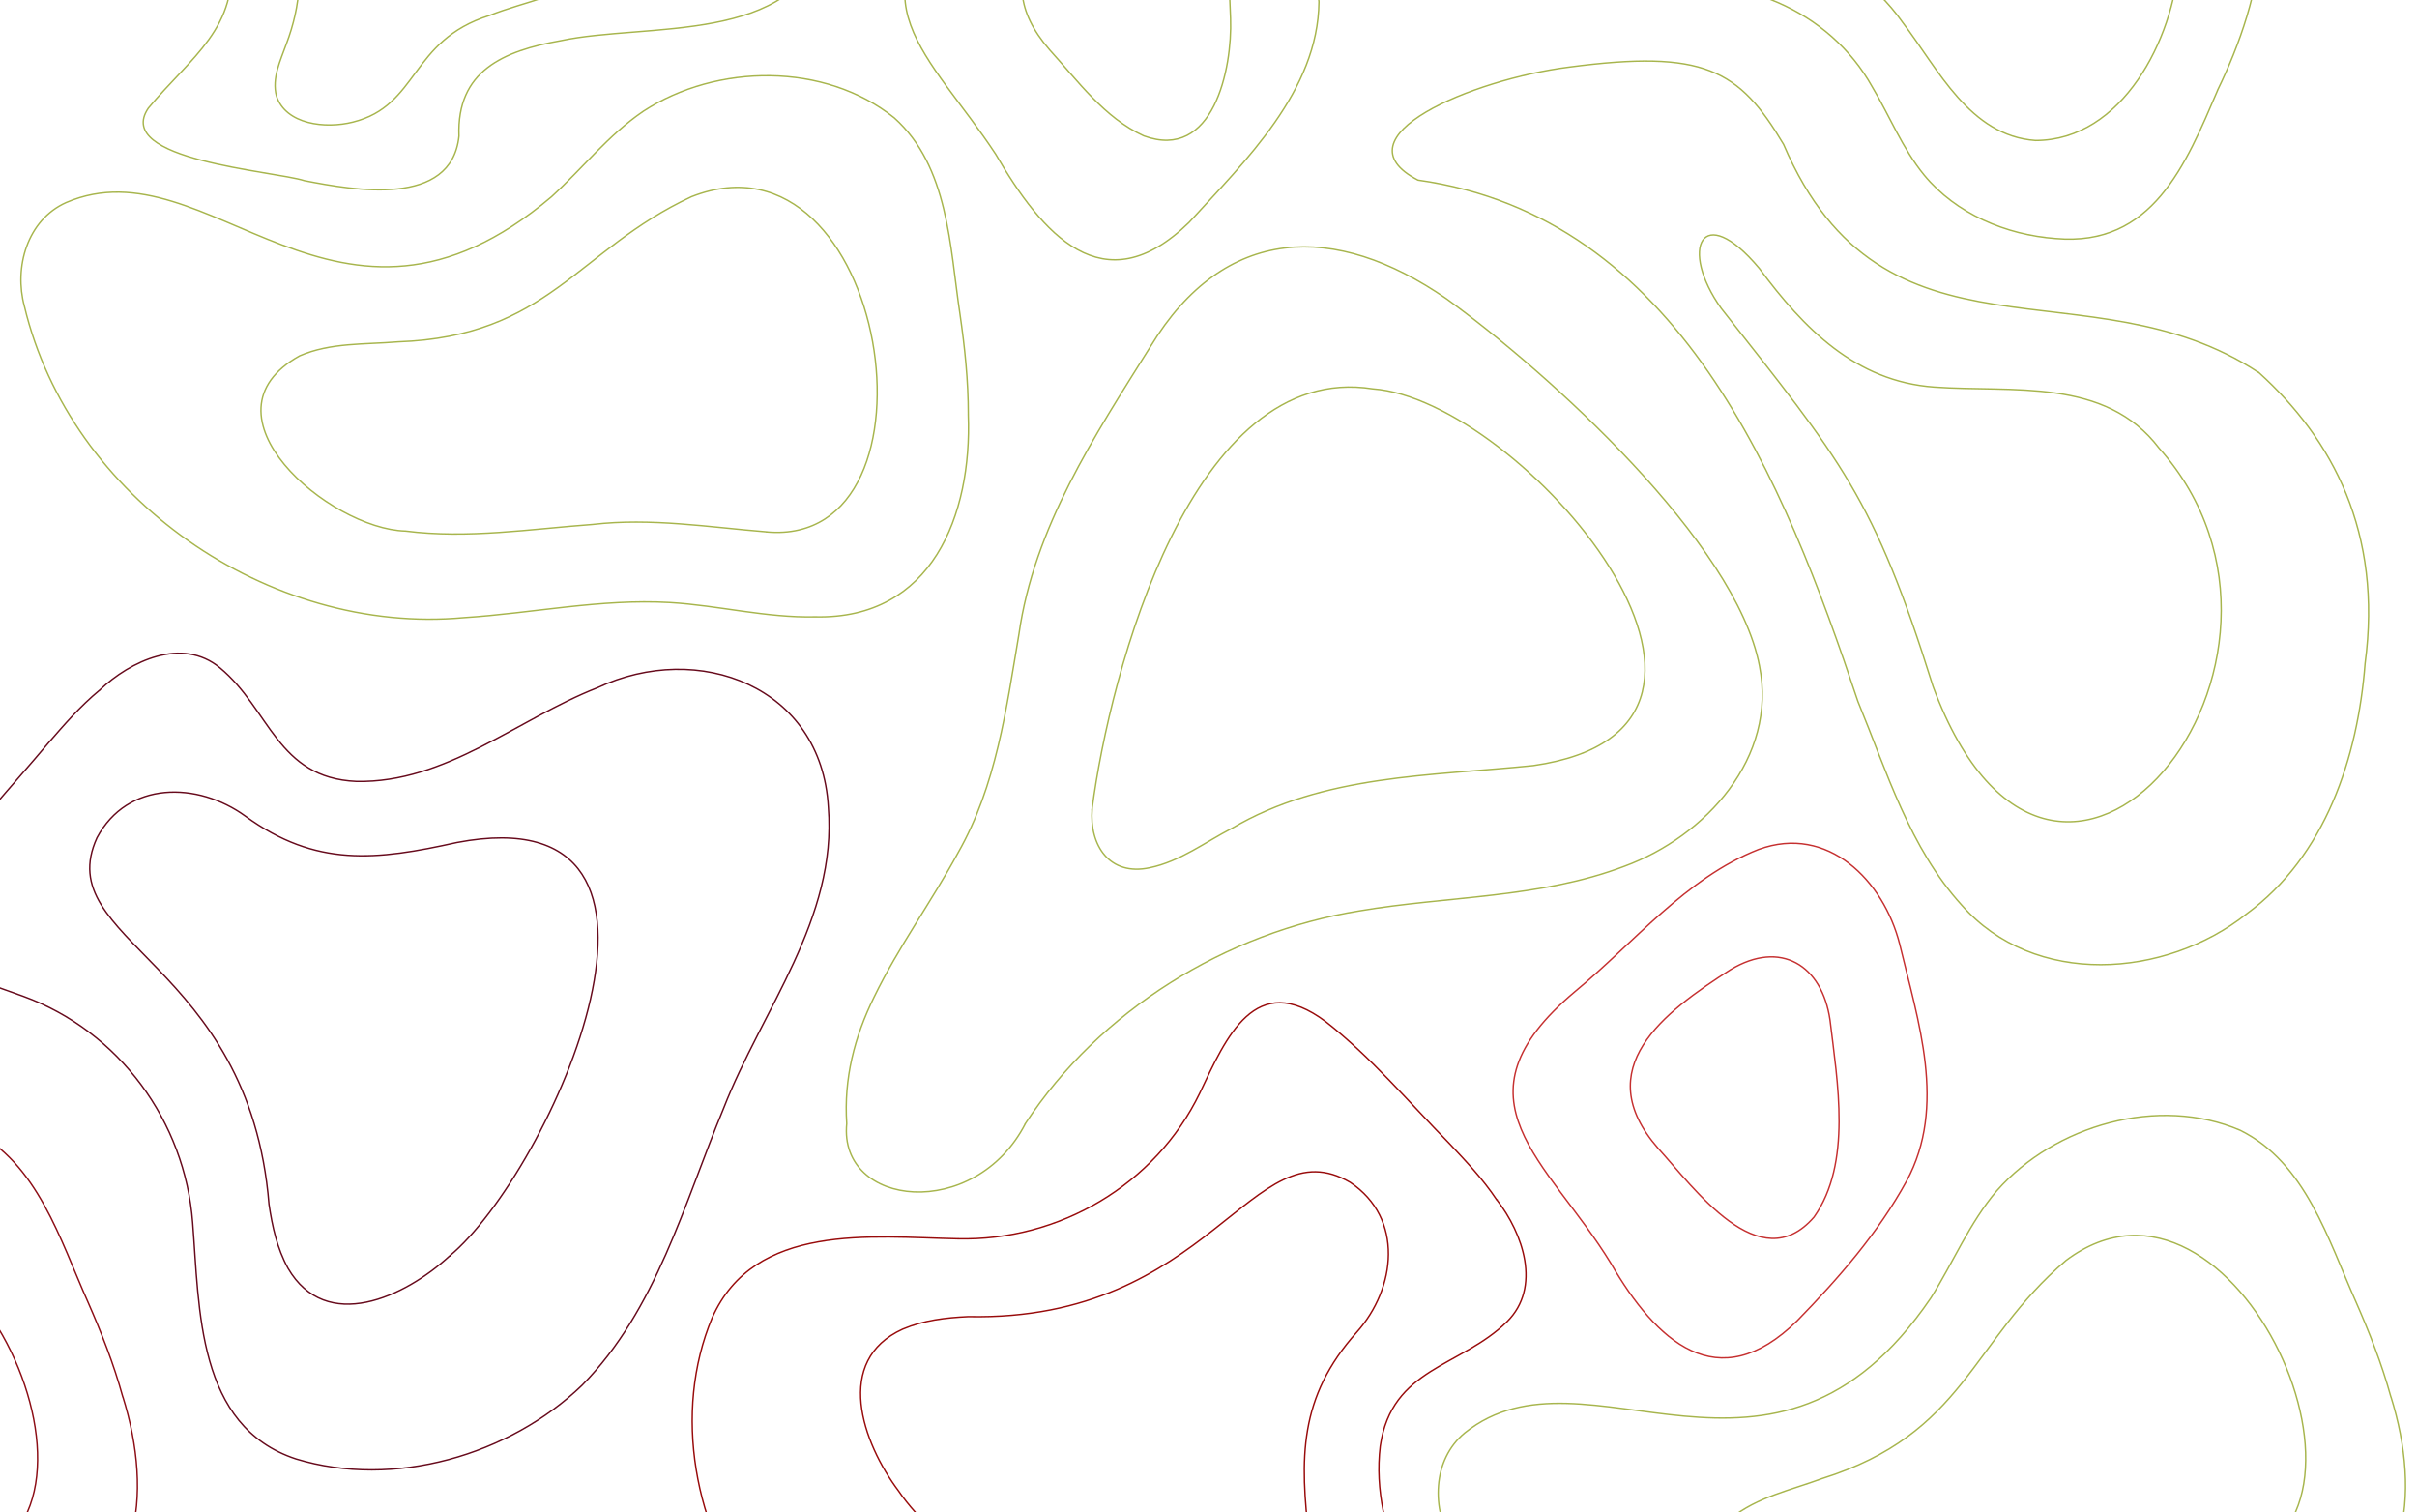
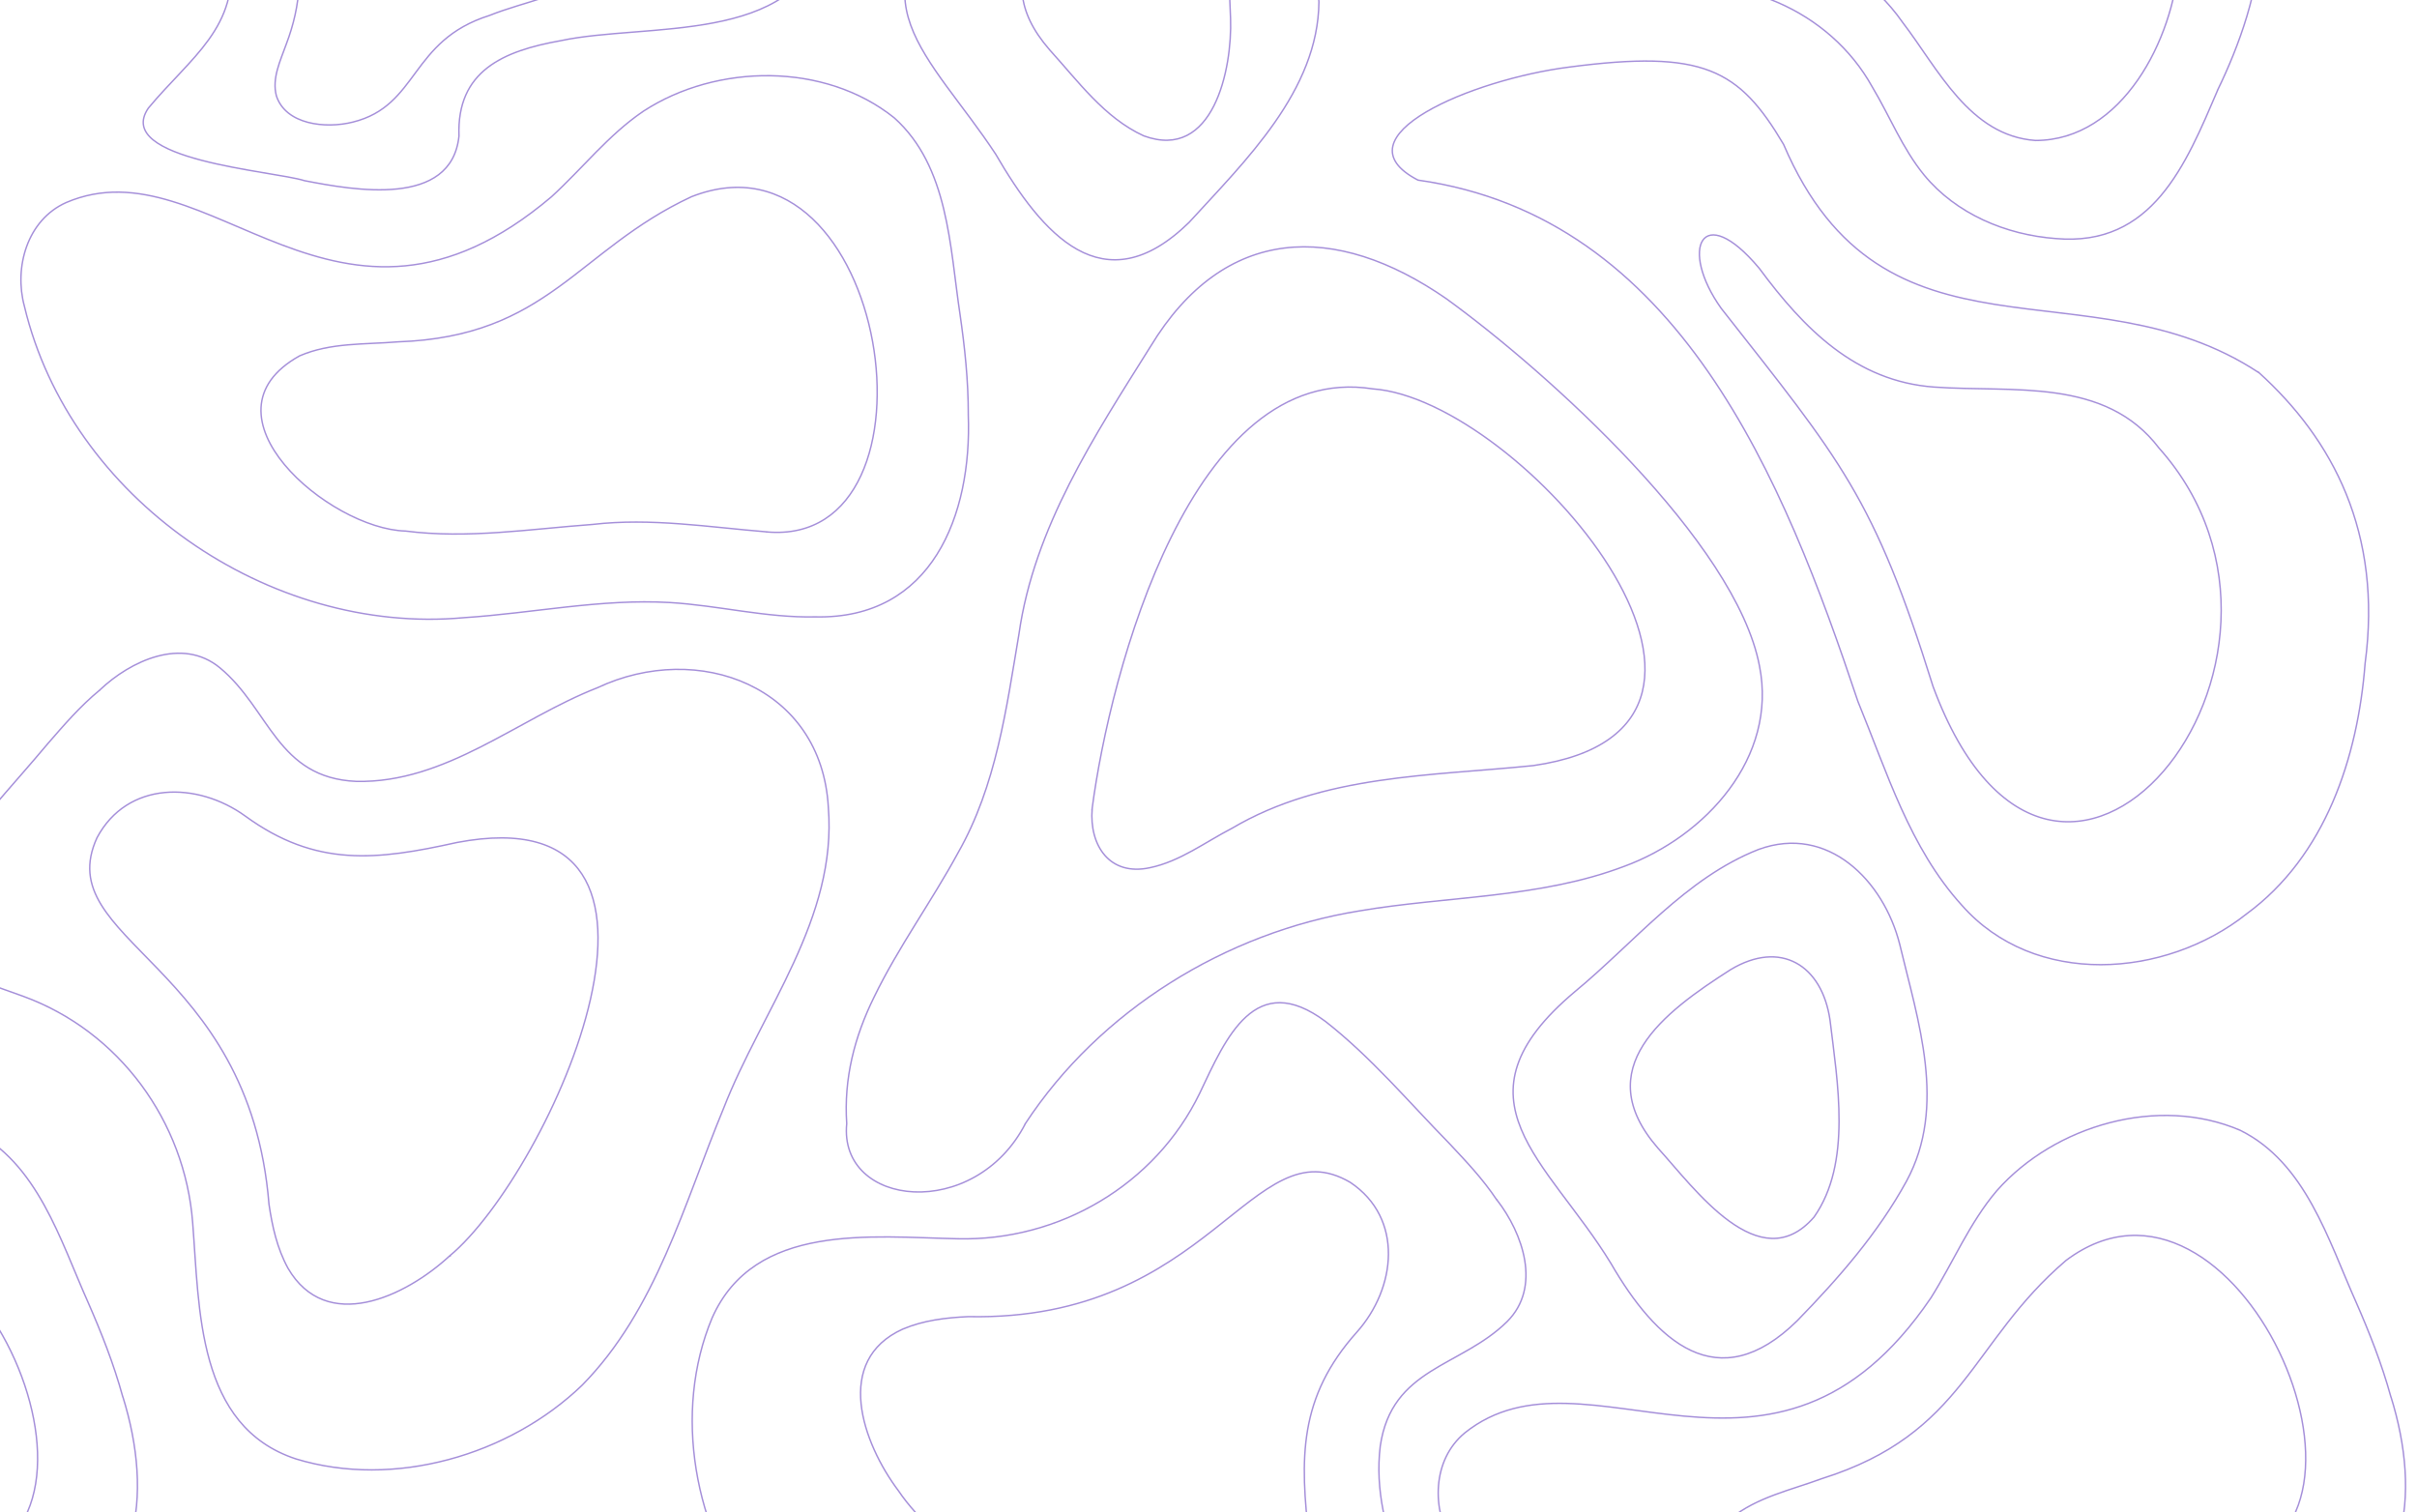
<svg xmlns="http://www.w3.org/2000/svg" id="Layer_2" viewBox="0 0 1688 1056">
  <defs>
    <clipPath id="clippath">
      <rect width="1688" height="1056" fill="none" stroke-width="0" />
    </clipPath>
  </defs>
  <g id="Layer_1-2">
    <g clip-path="url(#clippath)">
-       <path d="m1045.47,838.1c18.08,23.3,31.31,60.99,6.96,85.04-32.25,31.78-80.5,31.96-88.47,86.82-7.58,62.12,32.01,116.36,48.13,173.99,25.94,73.52-14.77,155.94-99.25,152.13-78.04-1.6-135.98-60.25-201.9-93.96-63.52-34.18-135.12-60.77-182.42-117.71-43.72-55.61-58.77-138.04-31.19-203.94,29.62-66.82,111.13-56.53,171.5-55.29,70.79,1.74,138.03-37.62,169.05-101.67,18.48-39.06,38.81-86.76,87.93-50.02,31.88,24.96,58.05,56.21,86.28,85.04,11.52,12.3,23.24,24.49,33.3,39.58l.08-.02h0Zm-417.86,203.29c50.73,75.59,303.25,222.24,286.8,34.19-6.78-57.18-7.44-99.73,33.14-145.14,27.46-30.69,33.01-79.52-4.52-104.64-68.65-40.3-97.06,97.25-266.83,93.77-15.65.74-31.11,2.51-45.74,8.71-48.31,21.9-28.34,79.23-2.85,113.12v-.02h0Z" fill="none" stroke="#980b0b" />
-       <path d="m212.67,126.19c-21.58-6.91-133.88-14.18-109.08-50.66,29.64-35.68,63.85-56.46,57.14-106.61-4.01-35.72-39.85-59.37-47.87-93.59-8.95-50.93,59.41-73.02,99.75-82.61,39.85-9.58,82.31-6.48,120,7.73,35.07,12.97,65.78,31.06,98.66,47.69,46.85,26.65,144.79,42.08,144.02,109.12-19.15,74.2-124.18,58.5-183.56,71.13-40.27,7.13-72.85,21.11-71.19,66.65-5.23,50.18-73.37,37.84-107.86,31.15h-.01Zm6.9-262.92c-35.01,4.95-52.11,26.71-31.71,58.28,13.13,20.65,22.71,43.7,20.98,68.44-.64,13.75-3.79,27.32-8.89,40.8-4.12,11.6-10.2,23.89-6.92,36.19,6.56,20.06,34.31,23.09,53.39,18.3,46.25-11.48,39.62-56.89,95.35-74.46,24.99-9.97,54.07-14.04,75.61-30.93,22.79-17.82,10.71-42.12-8.13-56.22-52.91-38.78-123.04-68.61-189.7-60.41v.02h.02Z" fill="none" stroke="#a7b54d" />
-       <path d="m676.24,289.72c2.6,70.02-25.34,142.97-106.83,141.12-34.26.78-67.62-8-101.66-10.02-48.2-2.77-95.83,7.5-143.78,10.58-136.28,12.49-274.97-83.55-306.91-217.42-7.43-27.2,1.93-60.41,29.18-72.53,99.92-42.83,189,123.16,338.96-4.07,21.62-19.77,39.78-43.23,64.24-59.79,51.23-33.31,126.56-34.17,175.05,4.68,38.05,34.03,38.83,90.11,45.96,137.18,3.33,23.02,5.82,46.14,5.8,70.29v-.04.02Zm-140.55,81.81c129.19,11.15,84.88-288.08-52.74-234.16-80.12,37.39-99.96,97.7-205.01,101.38-23.04,1.95-47.05.38-68.7,9.79-73.45,40.79,20.57,120.93,73.92,122.35,43.48,5.58,87.21-1.42,130.6-4.6,40.94-4.77,81.25,1.9,121.93,5.2l-.02.04h.02Z" fill="none" stroke="#a7b54d" />
-       <path d="m1548.78,62.99c-22.35,52.18-45.61,109.6-113.15,103.62-34.6-2.57-69.51-17.17-91.86-44.38-15.2-18.59-23.93-41.05-36.17-61.47-30.05-54.11-94.14-80.1-154.1-68.98-28.7,3.77-58.69,9.55-86.9.02-33.83-10.14-46.64-46.28-27.92-76.04,55.91-96.87,186.14-139.48,289.39-98.18,18.37,7,36.47,14.75,54.51,22.6,17.85,7.77,36.09,14.35,54.98,18.97,26.98,6.31,55,7.21,81.5,15.77,88.96,25.19,59.52,126.9,29.68,188.04l.04.02h0Zm-96.35-154.84c-82.48-7.69-167.13-89.54-247.75-35.84-21.3,13.52-30.92,43.92-8.27,61.13,14.68,12.32,33.74,16.7,51.24,23.56,32.01,11.22,61.51,30.53,81.09,58.6,24.9,32.55,46.73,79.22,92.84,82.51,60.68-.06,96.41-71.16,100.07-124.5,3.69-45.6-29.16-61.74-69.22-65.43v-.02h0Z" fill="none" stroke="#a7b54d" />
-       <path d="m1669.81,975.58c21.05,67.34,14.1,144.01-65.31,164.49-32.82,9.89-67.3,10.35-100.67,17.46-47.2,10.18-90.34,32.81-135.74,48.55-128.04,48.4-287.29-7.19-353.81-127.68-14.4-24.24-14.24-58.73,8.77-77.68,84.76-67.92,215.1,68.25,325.54-94.35,15.58-24.82,26.82-52.28,45.98-74.78,40.46-45.78,112.88-66.69,169.95-42.17,45.77,22.66,61.43,76.49,80.9,119.96,9.34,21.31,17.91,42.91,24.33,66.19l.06.02h0Zm-113.62,116.34c127.49-23.84,4.89-300.31-113.29-211.62-67.23,57.4-70.28,120.85-170.52,152.4-21.67,8.02-45.25,12.92-63.6,27.75-59.9,58.89,52.09,111.09,103.88,98.21,43.38-6.22,83.68-24.63,124.62-39.28,38.21-15.53,78.83-19.84,118.91-27.5v.04Z" fill="none" stroke="#a7b54d" />
-       <path d="m716.16,784.69c-35.32,68.66-130.62,58.67-124.82.04-2.1-31.44,5.39-60.57,19.19-88.51,17-34.99,40.06-66.52,58.59-100.67,26.65-46.83,33.68-100.49,42.51-152.75,10.57-74.43,52.71-138.29,91.82-200.72,51.67-85.33,129.15-87.11,206.66-33.44,71.07,51.49,202.24,169.92,218.69,256.52,12.71,63.89-37.59,118.99-94.31,139.85-59.05,22.44-123.45,20.71-185.03,31.17-93.26,15.01-181.4,69.46-233.33,148.5h.03Zm46.58-219.91c-2.09,25.87,12.27,47.3,40.28,41.26,21.12-4.4,38.59-17.86,57.44-27.58,63.72-37.63,139.04-36.42,210.32-43.75,187.57-26.81-8.7-255.96-112.08-263.12-126.32-19.8-183.51,197.95-195.98,293.21l.02-.02Z" fill="none" stroke="#a7b54d" />
-       <path d="m1577.53,260.18c51.6,46.7,86.44,111.89,74.22,203.25-5.09,65.74-27.76,134.51-82.79,174.87-56.81,45.09-148.32,51.54-198.96-6.18-36.28-39.98-52.27-93.17-72.45-142.2-51.54-154.22-125.01-338.41-307.23-364.12-58.18-30.12,37.93-70.37,105.48-78.93,93.99-12.38,118.7,1.46,149.81,53.93,70.19,164.07,212.77,80.89,331.84,159.41l.08-.02h0Zm-227.52,219.27c86.04,232.2,290.08-18.32,157.83-166.5-37.72-49.59-102.28-38.69-157.01-42.61-55.02-3.96-91.17-41.01-122.18-82.92-40.3-48.12-56.1-13.34-26.55,27.98,83.72,106.54,106.58,131.66,147.91,264.04h0Z" fill="none" stroke="#a7b54d" />
-       <path d="m921.13,1.29c-.56,62.06-51.32,110.93-90.72,154.06-59.93,58.62-102.77,7.84-135.03-47.66-45.74-69.6-105.7-109.87-20.33-182.08,41.46-34.19,77.35-79.35,128.35-99.38,97.78-27.81,111.91,107.21,117.73,175.05h0Zm-61.73,11.6c-1.8-47.43-3.06-141.61-75.54-102.7-46.66,29.8-99.23,69.07-50.76,124.68,19.76,21.77,38.33,47.55,65.69,60.01,48.58,17.89,61.88-46.66,60.61-82h0Z" fill="none" stroke="#a7b54d" />
-       <path d="m1331.49,824.93c28.4-52.39,7.98-111.95-4.78-165.52-11.23-44.35-50.11-83.83-98.52-66.15-51,20.02-86.88,65.19-128.35,99.37-89.45,75.26-18.85,117.55,25.21,189.75,31.39,54.22,74.64,94.75,130.15,39.99,28.77-29.51,56.42-61.13,76.29-97.44Zm-53.43-112.43c5.15,43.17,15.4,99.88-11.16,137.52-38.04,43.89-83.61-20.26-109-48.13-48.46-55.61,4.1-94.91,50.76-124.69,34.78-20.91,63.83-3.3,69.4,35.3Z" fill="none" stroke="#c53030" />
-       <path d="m69.69,481.92c21.36-20.32,57.53-37.32,83.91-15.49,34.85,28.88,39.9,76.92,95.29,79.31,62.57,1.3,112.55-43.56,168.28-65.38,70.54-33.21,156.64-.98,161.33,83.46,6.27,77.81-46.28,141.31-73.17,210.3-27.64,66.64-46.86,140.55-98.77,193.32-50.94,49.09-131.42,72.34-199.77,51.54-69.47-22.76-67.44-104.88-72.24-165.09-5.41-70.62-51.27-133.56-118.16-157.99-40.73-14.49-90.2-29.9-58.61-82.49,21.64-34.22,50.05-63.42,75.91-94.39,11.08-12.7,22.03-25.57,36.03-37.11l-.04.02h.01Zm244.27,395.3c70.11-58.09,190.64-324.02,5.17-288.81-56.17,12.49-98.51,17.44-147.74-18.38-33.33-24.23-82.42-24.82-103.64,15.06-33.16,72.35,106.48,86.77,120.11,256.03,2.3,15.5,5.64,30.69,13.26,44.63,26.67,45.85,81.64,20.23,112.81-8.52h.04,0Z" fill="none" stroke="#670a1c" />
-       <path d="m85.81,975.58c21.04,67.34,14.11,144-65.31,164.49-32.82,9.89-67.3,10.35-100.67,17.46-47.2,10.18-90.35,32.81-135.75,48.55-128.03,48.4-287.29-7.19-353.8-127.68-14.41-24.24-14.25-58.73,8.77-77.68,84.76-67.92,215.09,68.25,325.54-94.35,15.57-24.83,26.82-52.28,45.98-74.78,40.46-45.78,112.88-66.69,169.95-42.17,45.76,22.66,61.43,76.49,80.9,119.96,9.35,21.31,17.92,42.91,24.33,66.19l.06.02h0Zm-113.62,116.34c127.49-23.84,4.89-300.32-113.28-211.62-67.24,57.38-70.28,120.85-170.53,152.4-21.67,8.02-45.24,12.92-63.6,27.75-59.91,58.89,52.09,111.1,103.88,98.21,43.38-6.22,83.68-24.63,124.63-39.28,38.2-15.53,78.82-19.84,118.9-27.5v.04Z" fill="none" stroke="#8c0e16" />
+       <path d="m1045.47,838.1c18.08,23.3,31.31,60.99,6.96,85.04-32.25,31.78-80.5,31.96-88.47,86.82-7.58,62.12,32.01,116.36,48.13,173.99,25.94,73.52-14.77,155.94-99.25,152.13-78.04-1.6-135.98-60.25-201.9-93.96-63.52-34.18-135.12-60.77-182.42-117.71-43.72-55.61-58.77-138.04-31.19-203.94,29.62-66.82,111.13-56.53,171.5-55.29,70.79,1.74,138.03-37.62,169.05-101.67,18.48-39.06,38.81-86.76,87.93-50.02,31.88,24.96,58.05,56.21,86.28,85.04,11.52,12.3,23.24,24.49,33.3,39.58l.08-.02h0Zm-417.86,203.29c50.73,75.59,303.25,222.24,286.8,34.19-6.78-57.18-7.44-99.73,33.14-145.14,27.46-30.69,33.01-79.52-4.52-104.64-68.65-40.3-97.06,97.25-266.83,93.77-15.65.74-31.11,2.51-45.74,8.71-48.31,21.9-28.34,79.23-2.85,113.12v-.02h0Z" fill="none" stroke="#a48ed9" />
+       <path d="m212.67,126.19c-21.58-6.91-133.88-14.18-109.08-50.66,29.64-35.68,63.85-56.46,57.14-106.61-4.01-35.72-39.85-59.37-47.87-93.59-8.95-50.93,59.41-73.02,99.75-82.61,39.85-9.58,82.31-6.48,120,7.73,35.07,12.97,65.78,31.06,98.66,47.69,46.85,26.65,144.79,42.08,144.02,109.12-19.15,74.2-124.18,58.5-183.56,71.13-40.27,7.13-72.85,21.11-71.19,66.65-5.23,50.18-73.37,37.84-107.86,31.15h-.01Zm6.9-262.92c-35.01,4.95-52.11,26.71-31.71,58.28,13.13,20.65,22.71,43.7,20.98,68.44-.64,13.75-3.79,27.32-8.89,40.8-4.12,11.6-10.2,23.89-6.92,36.19,6.56,20.06,34.31,23.09,53.39,18.3,46.25-11.48,39.62-56.89,95.35-74.46,24.99-9.97,54.07-14.04,75.61-30.93,22.79-17.82,10.71-42.12-8.13-56.22-52.91-38.78-123.04-68.61-189.7-60.41v.02h.02Z" fill="none" stroke="#a48ed9" />
+       <path d="m676.24,289.72c2.6,70.02-25.34,142.97-106.83,141.12-34.26.78-67.62-8-101.66-10.02-48.2-2.77-95.83,7.5-143.78,10.58-136.28,12.49-274.97-83.55-306.91-217.42-7.43-27.2,1.93-60.41,29.18-72.53,99.92-42.83,189,123.16,338.96-4.07,21.62-19.77,39.78-43.23,64.24-59.79,51.23-33.31,126.56-34.17,175.05,4.68,38.05,34.03,38.83,90.11,45.96,137.18,3.33,23.02,5.82,46.14,5.8,70.29v-.04.02Zm-140.55,81.81c129.19,11.15,84.88-288.08-52.74-234.16-80.12,37.39-99.96,97.7-205.01,101.38-23.04,1.95-47.05.38-68.7,9.79-73.45,40.79,20.57,120.93,73.92,122.35,43.48,5.58,87.21-1.42,130.6-4.6,40.94-4.77,81.25,1.9,121.93,5.2l-.02.04h.02Z" fill="none" stroke="#a48ed9" />
+       <path d="m1548.78,62.99c-22.35,52.18-45.61,109.6-113.15,103.62-34.6-2.57-69.51-17.17-91.86-44.38-15.2-18.59-23.93-41.05-36.17-61.47-30.05-54.11-94.14-80.1-154.1-68.98-28.7,3.77-58.69,9.55-86.9.02-33.83-10.14-46.64-46.28-27.92-76.04,55.91-96.87,186.14-139.48,289.39-98.18,18.37,7,36.47,14.75,54.51,22.6,17.85,7.77,36.09,14.35,54.98,18.97,26.98,6.31,55,7.21,81.5,15.77,88.96,25.19,59.52,126.9,29.68,188.04l.04.02h0Zm-96.35-154.84c-82.48-7.69-167.13-89.54-247.75-35.84-21.3,13.52-30.92,43.92-8.27,61.13,14.68,12.32,33.74,16.7,51.24,23.56,32.01,11.22,61.51,30.53,81.09,58.6,24.9,32.55,46.73,79.22,92.84,82.51,60.68-.06,96.41-71.16,100.07-124.5,3.69-45.6-29.16-61.74-69.22-65.43v-.02h0Z" fill="none" stroke="#a48ed9" />
+       <path d="m1669.81,975.58c21.05,67.34,14.1,144.01-65.31,164.49-32.82,9.89-67.3,10.35-100.67,17.46-47.2,10.18-90.34,32.81-135.74,48.55-128.04,48.4-287.29-7.19-353.81-127.68-14.4-24.24-14.24-58.73,8.77-77.68,84.76-67.92,215.1,68.25,325.54-94.35,15.58-24.82,26.82-52.28,45.98-74.78,40.46-45.78,112.88-66.69,169.95-42.17,45.77,22.66,61.43,76.49,80.9,119.96,9.34,21.31,17.91,42.91,24.33,66.19l.06.02h0Zm-113.62,116.34c127.49-23.84,4.89-300.31-113.29-211.62-67.23,57.4-70.28,120.85-170.52,152.4-21.67,8.02-45.25,12.92-63.6,27.75-59.9,58.89,52.09,111.09,103.88,98.21,43.38-6.22,83.68-24.63,124.62-39.28,38.21-15.53,78.83-19.84,118.91-27.5v.04Z" fill="none" stroke="#a48ed9" />
+       <path d="m716.16,784.69c-35.32,68.66-130.62,58.67-124.82.04-2.1-31.44,5.39-60.57,19.19-88.51,17-34.99,40.06-66.52,58.59-100.67,26.65-46.83,33.68-100.49,42.51-152.75,10.57-74.43,52.71-138.29,91.82-200.72,51.67-85.33,129.15-87.11,206.66-33.44,71.07,51.49,202.24,169.92,218.69,256.52,12.71,63.89-37.59,118.99-94.31,139.85-59.05,22.44-123.45,20.71-185.03,31.17-93.26,15.01-181.4,69.46-233.33,148.5h.03Zm46.58-219.91c-2.09,25.87,12.27,47.3,40.28,41.26,21.12-4.4,38.59-17.86,57.44-27.58,63.72-37.63,139.04-36.42,210.32-43.75,187.57-26.81-8.7-255.96-112.08-263.12-126.32-19.8-183.51,197.95-195.98,293.21l.02-.02Z" fill="none" stroke="#a48ed9" />
+       <path d="m1577.53,260.18c51.6,46.7,86.44,111.89,74.22,203.25-5.09,65.74-27.76,134.51-82.79,174.87-56.81,45.09-148.32,51.54-198.96-6.18-36.28-39.98-52.27-93.17-72.45-142.2-51.54-154.22-125.01-338.41-307.23-364.12-58.18-30.12,37.93-70.37,105.48-78.93,93.99-12.38,118.7,1.46,149.81,53.93,70.19,164.07,212.77,80.89,331.84,159.41l.08-.02h0Zm-227.52,219.27c86.04,232.2,290.08-18.32,157.83-166.5-37.72-49.59-102.28-38.69-157.01-42.61-55.02-3.96-91.17-41.01-122.18-82.92-40.3-48.12-56.1-13.34-26.55,27.98,83.72,106.54,106.58,131.66,147.91,264.04h0Z" fill="none" stroke="#a48ed9" />
+       <path d="m921.13,1.29c-.56,62.06-51.32,110.93-90.72,154.06-59.93,58.62-102.77,7.84-135.03-47.66-45.74-69.6-105.7-109.87-20.33-182.08,41.46-34.19,77.35-79.35,128.35-99.38,97.78-27.81,111.91,107.21,117.73,175.05h0Zm-61.73,11.6c-1.8-47.43-3.06-141.61-75.54-102.7-46.66,29.8-99.23,69.07-50.76,124.68,19.76,21.77,38.33,47.55,65.69,60.01,48.58,17.89,61.88-46.66,60.61-82h0Z" fill="none" stroke="#a48ed9" />
+       <path d="m1331.49,824.93c28.4-52.39,7.98-111.95-4.78-165.52-11.23-44.35-50.11-83.83-98.52-66.15-51,20.02-86.88,65.19-128.35,99.37-89.45,75.26-18.85,117.55,25.21,189.75,31.39,54.22,74.64,94.75,130.15,39.99,28.77-29.51,56.42-61.13,76.29-97.44Zm-53.43-112.43c5.15,43.17,15.4,99.88-11.16,137.52-38.04,43.89-83.61-20.26-109-48.13-48.46-55.61,4.1-94.91,50.76-124.69,34.78-20.91,63.83-3.3,69.4,35.3Z" fill="none" stroke="#a48ed9" />
+       <path d="m69.69,481.92c21.36-20.32,57.53-37.32,83.91-15.49,34.85,28.88,39.9,76.92,95.29,79.31,62.57,1.3,112.55-43.56,168.28-65.38,70.54-33.21,156.64-.98,161.33,83.46,6.27,77.81-46.28,141.31-73.17,210.3-27.64,66.64-46.86,140.55-98.77,193.32-50.94,49.09-131.42,72.34-199.77,51.54-69.47-22.76-67.44-104.88-72.24-165.09-5.41-70.62-51.27-133.56-118.16-157.99-40.73-14.49-90.2-29.9-58.61-82.49,21.64-34.22,50.05-63.42,75.91-94.39,11.08-12.7,22.03-25.57,36.03-37.11l-.04.02h.01Zm244.27,395.3c70.11-58.09,190.64-324.02,5.17-288.81-56.17,12.49-98.51,17.44-147.74-18.38-33.33-24.23-82.42-24.82-103.64,15.06-33.16,72.35,106.48,86.77,120.11,256.03,2.3,15.5,5.64,30.69,13.26,44.63,26.67,45.85,81.64,20.23,112.81-8.52h.04,0Z" fill="none" stroke="#a48ed9" />
+       <path d="m85.81,975.58c21.04,67.34,14.11,144-65.31,164.49-32.82,9.89-67.3,10.35-100.67,17.46-47.2,10.18-90.35,32.81-135.75,48.55-128.03,48.4-287.29-7.19-353.8-127.68-14.41-24.24-14.25-58.73,8.77-77.68,84.76-67.92,215.09,68.25,325.54-94.35,15.57-24.83,26.82-52.28,45.98-74.78,40.46-45.78,112.88-66.69,169.95-42.17,45.76,22.66,61.43,76.49,80.9,119.96,9.35,21.31,17.92,42.91,24.33,66.19l.06.02h0Zm-113.62,116.34c127.49-23.84,4.89-300.32-113.28-211.62-67.24,57.38-70.28,120.85-170.53,152.4-21.67,8.02-45.24,12.92-63.6,27.75-59.91,58.89,52.09,111.1,103.88,98.21,43.38-6.22,83.68-24.63,124.63-39.28,38.2-15.53,78.82-19.84,118.9-27.5v.04Z" fill="none" stroke="#a48ed9" />
    </g>
  </g>
</svg>
